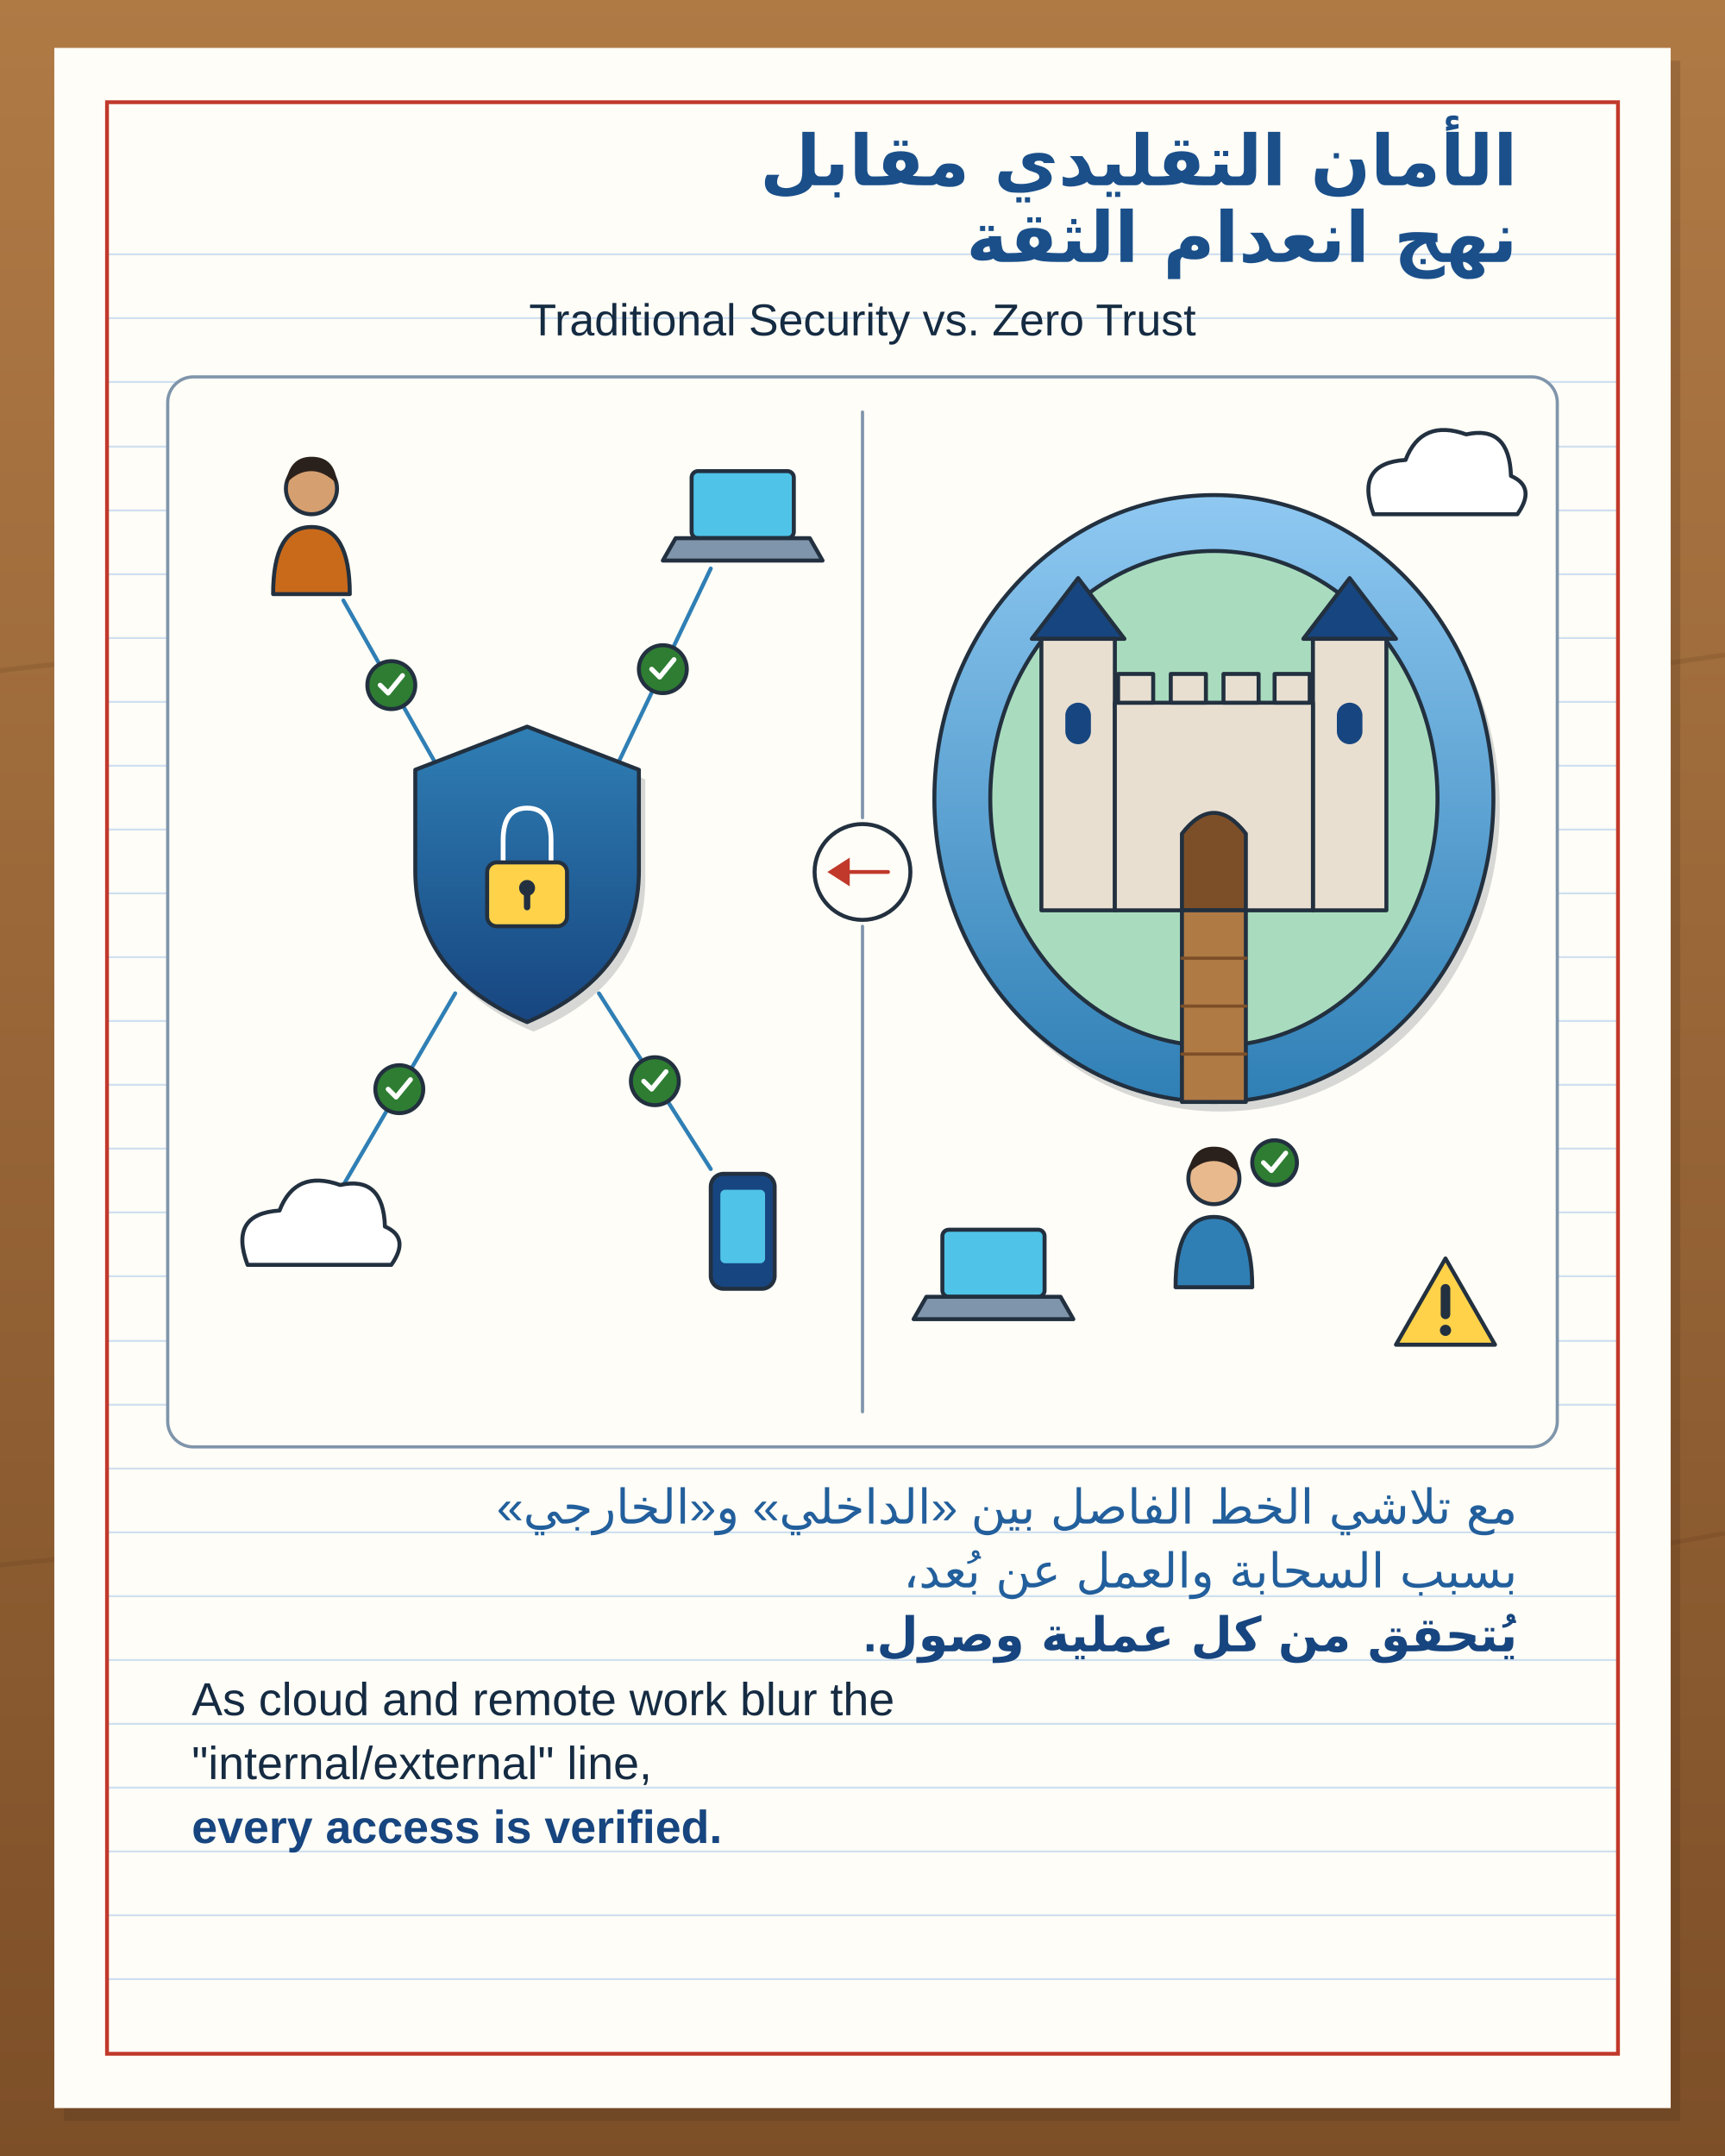
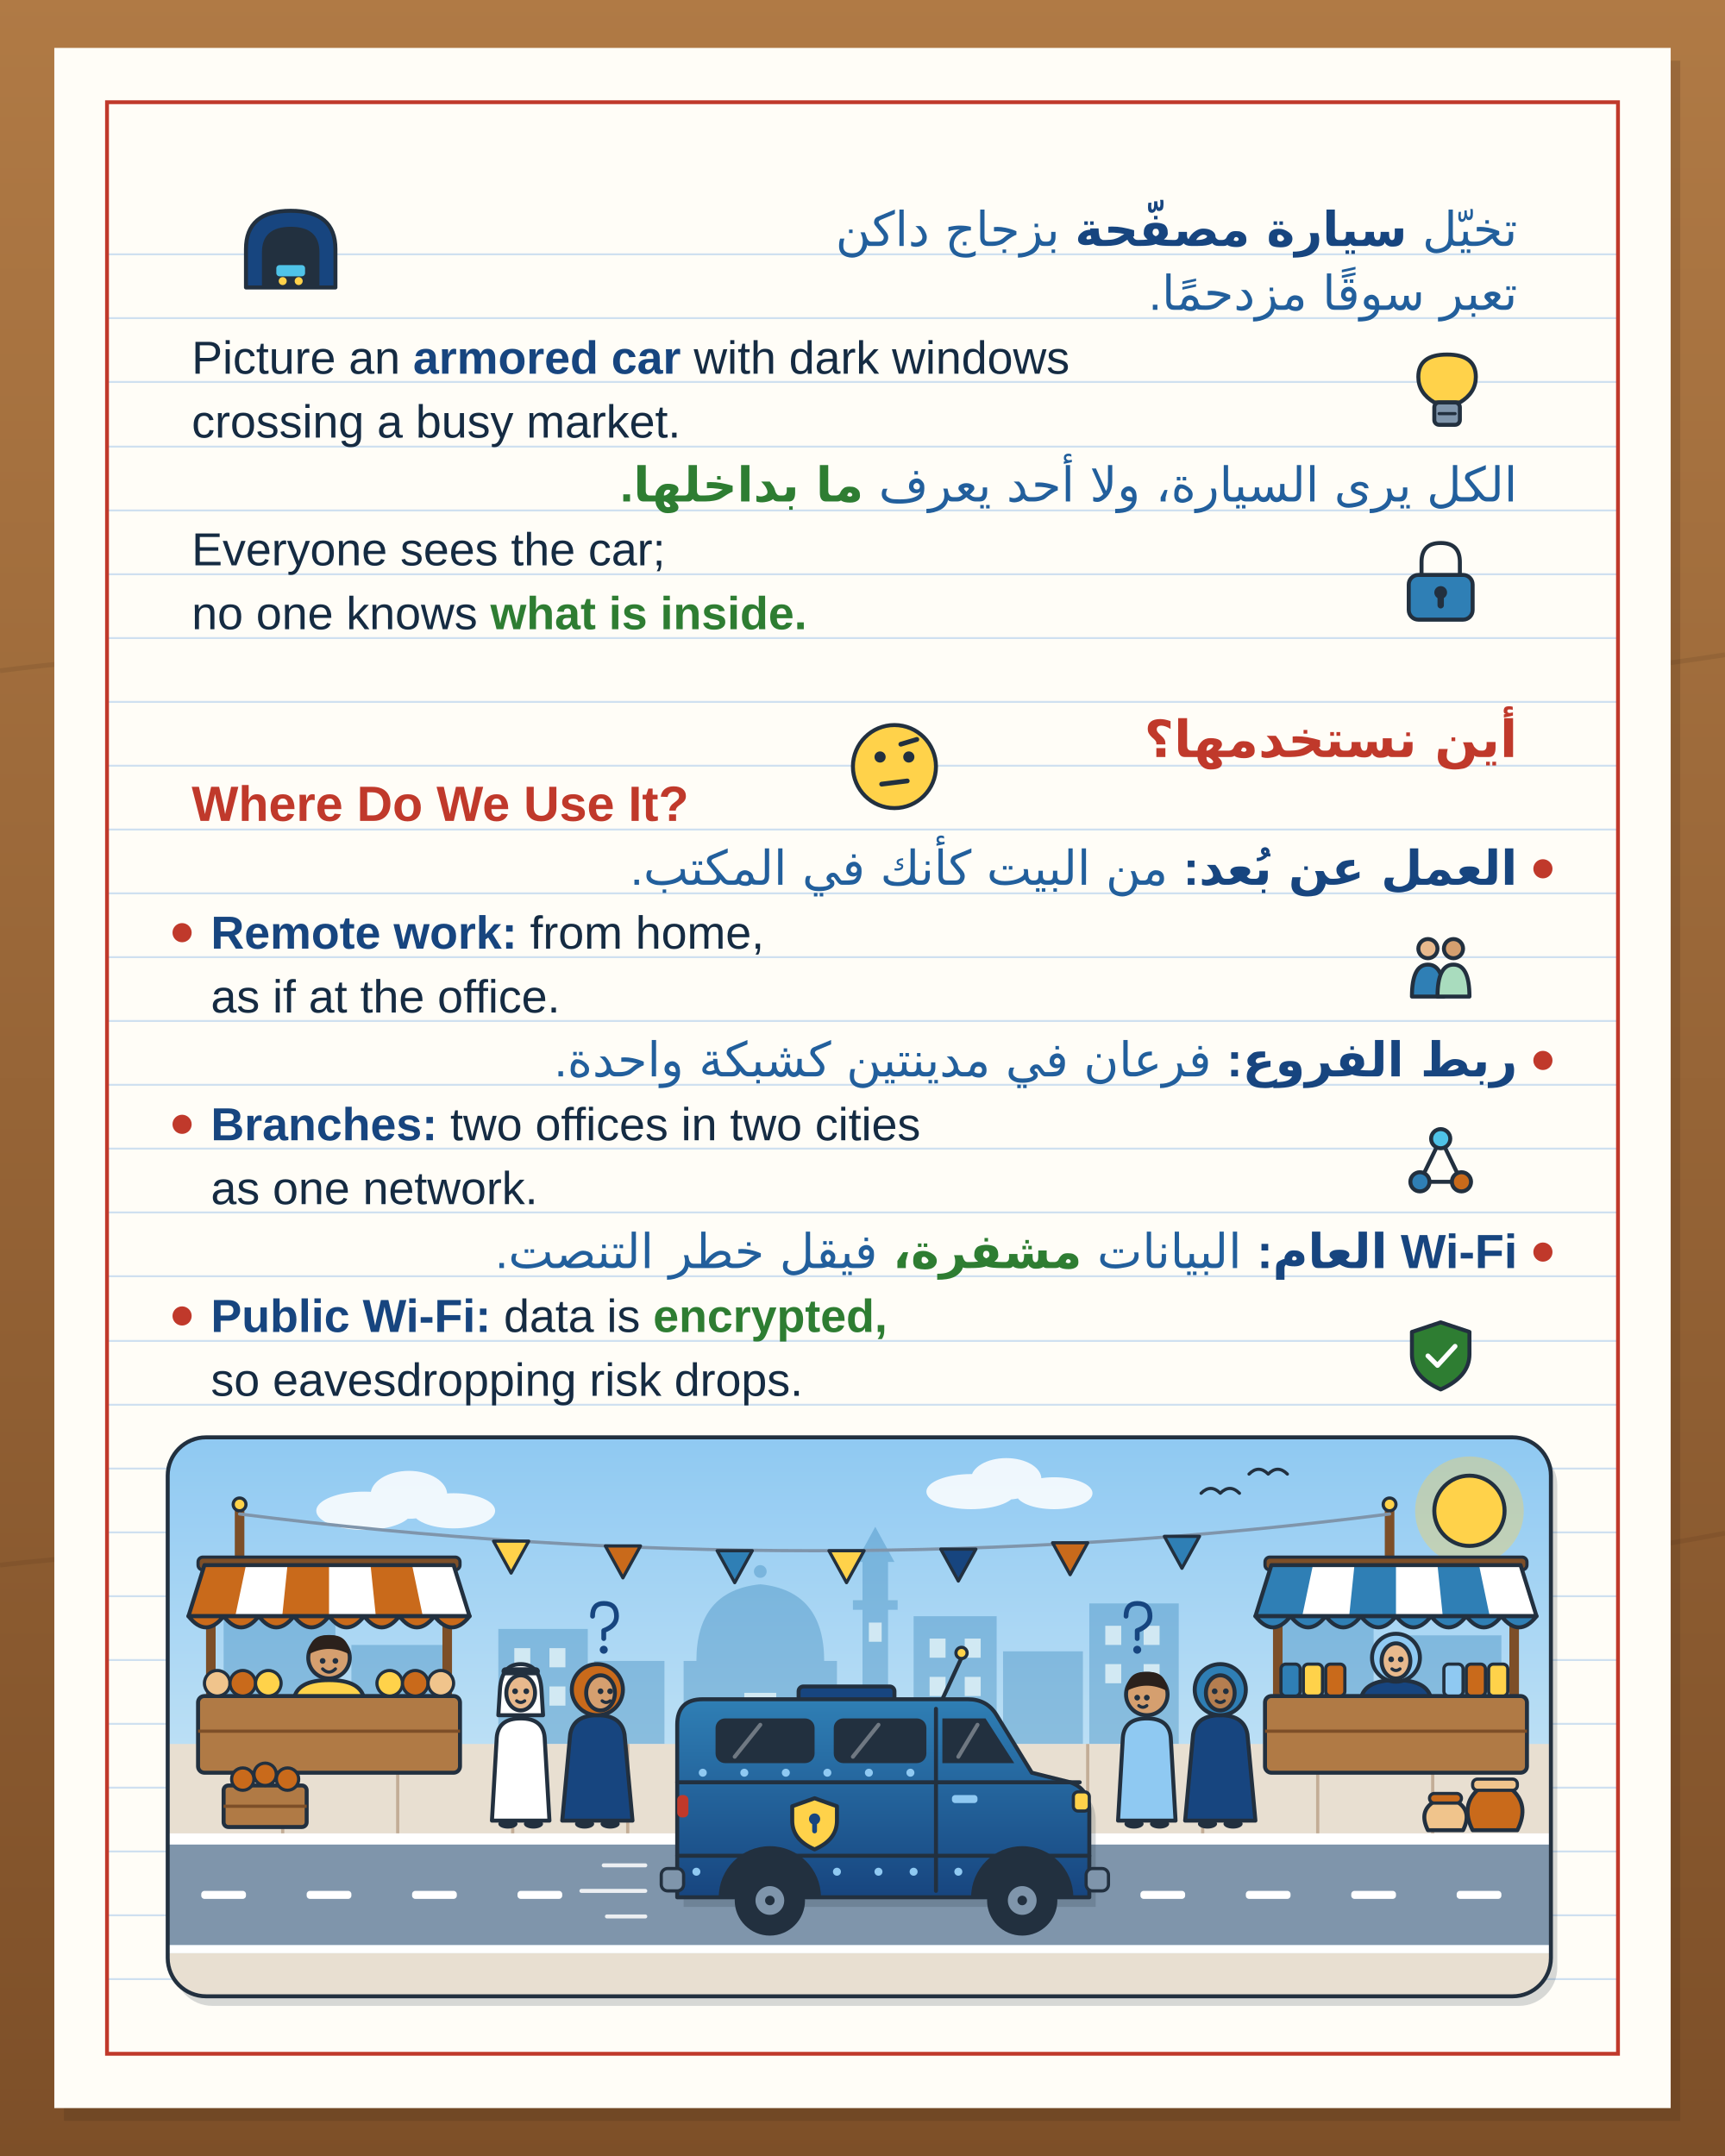
<svg xmlns="http://www.w3.org/2000/svg" width="1080" height="1350" viewBox="0 0 1080 1350" preserveAspectRatio="xMidYMid meet" style="width:100%;height:auto;max-width:1080px;display:block;margin:0 auto;">
  <defs>
    <linearGradient id="pmDesk" x1="0" y1="0" x2="0" y2="1">
      <stop offset="0" stop-color="#b07a45" />
      <stop offset="1" stop-color="#7d4f28" />
    </linearGradient>
    <pattern id="pmRules" x="0" y="120" width="1080" height="40" patternUnits="userSpaceOnUse">
      <line x1="0" y1="39.5" x2="1080" y2="39.5" stroke="#cfe0f0" stroke-width="1.4" />
    </pattern>
-     <linearGradient id="ilMoat" x1="0" y1="0" x2="0" y2="1">
-       <stop offset="0" stop-color="#8fc9f2" />
-       <stop offset="1" stop-color="#2f7fb5" />
-     </linearGradient>
-     <linearGradient id="ilShield" x1="0" y1="0" x2="0" y2="1">
-       <stop offset="0" stop-color="#2f7fb5" />
-       <stop offset="1" stop-color="#17457f" />
-     </linearGradient>
  </defs>
  <rect x="0" y="0" width="1080" height="1350" fill="url(#pmDesk)" />
  <path d="M0 420 C 300 380, 700 470, 1080 410" fill="none" stroke="#3a2411" stroke-width="3" opacity=".12" />
  <path d="M0 980 C 350 940, 720 1030, 1080 960" fill="none" stroke="#3a2411" stroke-width="3" opacity=".12" />
  <rect x="40" y="38" width="1012" height="1290" fill="#3a2411" opacity=".18" />
  <rect x="34" y="30" width="1012" height="1290" fill="#fffdf7" />
  <rect x="67" y="120" width="946" height="1152" fill="url(#pmRules)" />
  <rect x="67" y="64" width="946" height="1222" fill="none" stroke="#c0392b" stroke-width="2.4" />
-   <rect x="105" y="236" width="870" height="670" rx="16" fill="#fffdf7" stroke="#7f95ab" stroke-width="2" />
-   <line x1="540" y1="258" x2="540" y2="512" stroke="#7f95ab" stroke-width="2" stroke-linecap="round" />
-   <line x1="540" y1="580" x2="540" y2="884" stroke="#7f95ab" stroke-width="2" stroke-linecap="round" />
+   <defs>
+     <linearGradient id="ilSky" x1="0" y1="0" x2="0" y2="1">
+       <stop offset="0" stop-color="#8fc9f2" />
+       <stop offset="1" stop-color="#dff1f7" />
+     </linearGradient>
+     <linearGradient id="ilCar" x1="0" y1="0" x2="0" y2="1">
+       <stop offset="0" stop-color="#2f7fb5" />
+       <stop offset="1" stop-color="#17457f" />
+     </linearGradient>
+   </defs>
  <g>
-     <ellipse cx="764" cy="506" rx="175" ry="190" fill="#22303f" opacity=".18" />
-     <ellipse cx="760" cy="500" rx="175" ry="190" fill="url(#ilMoat)" stroke="#22303f" stroke-width="2.5" />
-     <ellipse cx="760" cy="500" rx="140" ry="155" fill="#a9dcbe" stroke="#22303f" stroke-width="2.5" />
-     <polygon points="646,400 675,362 704,400" fill="#17457f" stroke="#22303f" stroke-width="2.5" stroke-linejoin="round" />
-     <polygon points="816,400 845,362 874,400" fill="#17457f" stroke="#22303f" stroke-width="2.5" stroke-linejoin="round" />
-     <rect x="652" y="400" width="46" height="170" fill="#e8dfd1" stroke="#22303f" stroke-width="2.5" stroke-linejoin="round" />
-     <rect x="822" y="400" width="46" height="170" fill="#e8dfd1" stroke="#22303f" stroke-width="2.5" stroke-linejoin="round" />
-     <rect x="698" y="440" width="124" height="130" fill="#e8dfd1" stroke="#22303f" stroke-width="2.5" stroke-linejoin="round" />
-     <rect x="700" y="422" width="22" height="18" fill="#e8dfd1" stroke="#22303f" stroke-width="2.5" stroke-linejoin="round" />
-     <rect x="733" y="422" width="22" height="18" fill="#e8dfd1" stroke="#22303f" stroke-width="2.5" stroke-linejoin="round" />
-     <rect x="766" y="422" width="22" height="18" fill="#e8dfd1" stroke="#22303f" stroke-width="2.5" stroke-linejoin="round" />
-     <rect x="798" y="422" width="22" height="18" fill="#e8dfd1" stroke="#22303f" stroke-width="2.5" stroke-linejoin="round" />
-     <rect x="667" y="440" width="16" height="26" rx="8" fill="#17457f" />
-     <rect x="837" y="440" width="16" height="26" rx="8" fill="#17457f" />
-     <path d="M740 570 L740 522 Q760 496 780 522 L780 570 Z" fill="#7d4f28" stroke="#22303f" stroke-width="2.5" stroke-linejoin="round" />
-     <rect x="740" y="570" width="40" height="120" fill="#b07a45" stroke="#22303f" stroke-width="2.5" stroke-linejoin="round" />
-     <line x1="740" y1="600" x2="780" y2="600" stroke="#7d4f28" stroke-width="2" stroke-linecap="round" />
-     <line x1="740" y1="630" x2="780" y2="630" stroke="#7d4f28" stroke-width="2" stroke-linecap="round" />
-     <line x1="740" y1="660" x2="780" y2="660" stroke="#7d4f28" stroke-width="2" stroke-linecap="round" />
-     <path d="M736 806 Q736 762 760 762 Q784 762 784 806 Z" fill="#2f7fb5" stroke="#22303f" stroke-width="2.5" stroke-linejoin="round" />
-     <circle cx="760" cy="738" r="16" fill="#e8b98d" stroke="#22303f" stroke-width="2.5" />
-     <path d="M744 735 Q746 718 760 718 Q775 718 776 735 Q768 727 760 727 Q751 727 744 735 Z" fill="#2b211c" />
-     <circle cx="798" cy="728" r="14" fill="#2e7d32" stroke="#22303f" stroke-width="2.5" />
-     <path d="M791 728 L796 733 L805 722" fill="none" stroke="#ffffff" stroke-width="3" stroke-linecap="round" stroke-linejoin="round" />
-     <rect x="590" y="770" width="64" height="42" rx="4" fill="#4fc3e8" stroke="#22303f" stroke-width="2.5" />
-     <path d="M580 812 L664 812 L672 826 L572 826 Z" fill="#7f95ab" stroke="#22303f" stroke-width="2.5" stroke-linejoin="round" />
-     <path d="M860 322 Q848 290 880 288 Q890 262 918 272 Q945 266 946 298 Q962 305 950 322 Z" fill="#ffffff" stroke="#22303f" stroke-width="2.5" stroke-linejoin="round" />
-     <polygon points="905,788 936,842 874,842" fill="#ffd24a" stroke="#22303f" stroke-width="2.5" stroke-linejoin="round" />
-     <rect x="902" y="804" width="6" height="22" rx="3" fill="#22303f" />
-     <circle cx="905" cy="833" r="3.5" fill="#22303f" />
-   </g>
-   <circle cx="540" cy="546" r="30" fill="#fffdf7" stroke="#22303f" stroke-width="2.5" />
-   <line x1="556" y1="546" x2="530" y2="546" stroke="#c0392b" stroke-width="2.4" stroke-linecap="round" />
-   <polygon points="518,546 532,537 532,555" fill="#c0392b" />
-   <g>
-     <line x1="215" y1="376" x2="275" y2="482" stroke="#2f7fb5" stroke-width="2.5" stroke-linecap="round" />
-     <line x1="445" y1="356" x2="385" y2="482" stroke="#2f7fb5" stroke-width="2.5" stroke-linecap="round" />
-     <line x1="215" y1="742" x2="285" y2="622" stroke="#2f7fb5" stroke-width="2.5" stroke-linecap="round" />
-     <line x1="445" y1="732" x2="375" y2="622" stroke="#2f7fb5" stroke-width="2.5" stroke-linecap="round" />
-     <path d="M334 461 L404 488 L404 551 Q404 616 334 646 Q264 616 264 551 L264 488 Z" fill="#22303f" opacity=".18" />
-     <path d="M330 455 L400 482 L400 545 Q400 610 330 640 Q260 610 260 545 L260 482 Z" fill="url(#ilShield)" stroke="#22303f" stroke-width="2.5" stroke-linejoin="round" />
-     <path d="M315 540 L315 526 Q315 506 330 506 Q345 506 345 526 L345 540" fill="none" stroke="#ffffff" stroke-width="3" stroke-linecap="round" />
-     <rect x="305" y="540" width="50" height="40" rx="6" fill="#ffd24a" stroke="#22303f" stroke-width="2.5" />
-     <circle cx="330" cy="556" r="5" fill="#22303f" />
-     <rect x="328" y="558" width="4" height="12" rx="2" fill="#22303f" />
-     <path d="M171 372 Q171 330 195 330 Q219 330 219 372 Z" fill="#c96a1b" stroke="#22303f" stroke-width="2.5" stroke-linejoin="round" />
-     <circle cx="195" cy="306" r="16" fill="#d59f6f" stroke="#22303f" stroke-width="2.5" />
-     <path d="M179 303 Q181 286 195 286 Q210 286 211 303 Q203 295 195 295 Q186 295 179 303 Z" fill="#2b211c" />
-     <rect x="433" y="295" width="64" height="42" rx="4" fill="#4fc3e8" stroke="#22303f" stroke-width="2.5" />
-     <path d="M423 337 L507 337 L515 351 L415 351 Z" fill="#7f95ab" stroke="#22303f" stroke-width="2.5" stroke-linejoin="round" />
-     <path d="M155 792 Q143 760 175 758 Q185 732 213 742 Q240 736 241 768 Q257 775 245 792 Z" fill="#ffffff" stroke="#22303f" stroke-width="2.5" stroke-linejoin="round" />
-     <rect x="445" y="735" width="40" height="72" rx="8" fill="#17457f" stroke="#22303f" stroke-width="2.5" />
-     <rect x="451" y="745" width="28" height="46" rx="3" fill="#4fc3e8" />
-     <circle cx="245" cy="429" r="15" fill="#2e7d32" stroke="#22303f" stroke-width="2.5" />
-     <path d="M238 429 L243 434 L252 423" fill="none" stroke="#ffffff" stroke-width="3" stroke-linecap="round" stroke-linejoin="round" />
-     <circle cx="415" cy="419" r="15" fill="#2e7d32" stroke="#22303f" stroke-width="2.5" />
-     <path d="M408 419 L413 424 L422 413" fill="none" stroke="#ffffff" stroke-width="3" stroke-linecap="round" stroke-linejoin="round" />
-     <circle cx="250" cy="682" r="15" fill="#2e7d32" stroke="#22303f" stroke-width="2.5" />
-     <path d="M243 682 L248 687 L257 676" fill="none" stroke="#ffffff" stroke-width="3" stroke-linecap="round" stroke-linejoin="round" />
-     <circle cx="410" cy="677" r="15" fill="#2e7d32" stroke="#22303f" stroke-width="2.5" />
-     <path d="M403 677 L408 682 L417 671" fill="none" stroke="#ffffff" stroke-width="3" stroke-linecap="round" stroke-linejoin="round" />
-   </g>
-   <text x="950" y="116" direction="rtl" unicode-bidi="plaintext" text-anchor="start" font-family="Tahoma, Arial, Segoe UI, sans-serif" font-size="44" font-weight="bold" fill="#1a4f8a">
-     <tspan x="950" dy="0">الأمان التقليدي مقابل</tspan>
-     <tspan x="950" dy="48">نهج انعدام الثقة</tspan>
-   </text>
-   <text x="540" y="210" direction="ltr" unicode-bidi="plaintext" text-anchor="middle" font-family="Segoe Print, Comic Sans MS, Arial, sans-serif" font-size="28" fill="#152b42">Traditional Security vs. Zero Trust</text>
-   <text x="950" y="954" direction="rtl" unicode-bidi="plaintext" text-anchor="start" font-family="Tahoma, Arial, Segoe UI, sans-serif" font-size="30" fill="#225f9c">
-     <tspan x="950" dy="0">مع تلاشي الخط الفاصل بين «الداخلي» و«الخارجي»</tspan>
-     <tspan x="950" dy="40">بسبب السحابة والعمل عن بُعد،</tspan>
-     <tspan x="950" dy="40">
-       <tspan font-weight="bold" fill="#17457f">يُتحقق من كل عملية وصول.</tspan>
+     <rect x="109" y="906" width="866" height="350" rx="24" fill="#22303f" opacity=".18" />
+     <rect x="105" y="900" width="866" height="350" rx="24" fill="url(#ilSky)" />
+     <circle cx="920" cy="946" r="34" fill="#ffd24a" opacity=".35" />
+     <circle cx="920" cy="946" r="22" fill="#ffd24a" stroke="#22303f" stroke-width="2.5" />
+     <path d="M198 946 a30 12 0 1 0 60 0 a30 12 0 1 0 -60 0 Z M232 936 a24 15 0 1 0 48 0 a24 15 0 1 0 -48 0 Z M258 946 a26 11 0 1 0 52 0 a26 11 0 1 0 -52 0 Z M580 934 a28 11 0 1 0 56 0 a28 11 0 1 0 -56 0 Z M608 926 a22 13 0 1 0 44 0 a22 13 0 1 0 -44 0 Z M636 935 a24 10 0 1 0 48 0 a24 10 0 1 0 -48 0 Z" fill="#ffffff" opacity=".85" />
+     <path d="M752 935 q6 -6 12 0 q6 -6 12 0 M782 923 q6 -6 12 0 q6 -6 12 0" fill="none" stroke="#22303f" stroke-width="2" stroke-linecap="round" stroke-linejoin="round" />
+     <path d="M140 1092 V1010 H210 V1092 Z M220 1092 V1030 H280 V1092 Z M312 1092 V1020 H368 V1092 Z M372 1092 V1040 H416 V1092 Z M428 1092 V1040 H436 Q436 996 476 992 Q516 996 516 1040 H524 V1092 Z M540 1092 V1008 H534 V1002 H540 V978 H536 L548 956 L560 978 H556 V1002 H562 V1008 H556 V1092 Z M572 1092 V1012 H624 V1092 Z M628 1092 V1034 H678 V1092 Z M682 1092 V1004 H738 V1092 Z M800 1092 V1000 H860 V1092 Z M870 1092 V1024 H940 V1092 Z" fill="#2f7fb5" opacity=".35" />
+     <circle cx="476" cy="984" r="4" fill="#2f7fb5" opacity=".35" />
+     <path d="M322 1032 h10 v12 h-10 Z M344 1032 h10 v12 h-10 Z M322 1056 h10 v12 h-10 Z M344 1056 h10 v12 h-10 Z M582 1026 h10 v12 h-10 Z M604 1026 h10 v12 h-10 Z M582 1050 h10 v12 h-10 Z M604 1050 h10 v12 h-10 Z M692 1018 h10 v12 h-10 Z M716 1018 h10 v12 h-10 Z M692 1042 h10 v12 h-10 Z M716 1042 h10 v12 h-10 Z M466 1060 h20 v32 h-20 Z M544 1016 h8 v12 h-8 Z" fill="#dff1f7" opacity=".85" />
+     <rect x="105" y="1092" width="866" height="56" fill="#e8dfd1" />
+     <path d="M177 1092 V1148 M249 1092 V1148 M321 1092 V1148 M393 1092 V1148 M465 1092 V1148 M537 1092 V1148 M609 1092 V1148 M681 1092 V1148 M753 1092 V1148 M825 1092 V1148 M897 1092 V1148" fill="none" stroke="#7d4f28" stroke-width="2" opacity=".35" />
+     <rect x="105" y="1148" width="866" height="7" fill="#ffffff" />
+     <rect x="105" y="1155" width="866" height="63" fill="#7f95ab" />
+     <rect x="105" y="1218" width="866" height="5" fill="#ffffff" />
+     <path d="M105 1223 H971 V1226 Q971 1250 947 1250 H129 Q105 1250 105 1226 Z" fill="#e8dfd1" />
+     <rect x="126" y="1184" width="28" height="5" rx="2" fill="#ffffff" />
+     <rect x="192" y="1184" width="28" height="5" rx="2" fill="#ffffff" />
+     <rect x="258" y="1184" width="28" height="5" rx="2" fill="#ffffff" />
+     <rect x="324" y="1184" width="28" height="5" rx="2" fill="#ffffff" />
+     <rect x="714" y="1184" width="28" height="5" rx="2" fill="#ffffff" />
+     <rect x="780" y="1184" width="28" height="5" rx="2" fill="#ffffff" />
+     <rect x="846" y="1184" width="28" height="5" rx="2" fill="#ffffff" />
+     <rect x="912" y="1184" width="28" height="5" rx="2" fill="#ffffff" />
+     <path d="M378 1168 H404 M364 1184 H404 M380 1200 H404" fill="none" stroke="#ffffff" stroke-width="2.5" stroke-linecap="round" opacity=".85" />
+     <rect x="147" y="944" width="6" height="38" fill="#7d4f28" />
+     <circle cx="150" cy="942" r="4" fill="#ffd24a" stroke="#22303f" stroke-width="2" />
+     <rect x="867" y="944" width="6" height="38" fill="#7d4f28" />
+     <circle cx="870" cy="942" r="4" fill="#ffd24a" stroke="#22303f" stroke-width="2" />
+     <rect x="129" y="1012" width="6" height="50" fill="#7d4f28" />
+     <rect x="277" y="1012" width="6" height="50" fill="#7d4f28" />
+     <path d="M184 1064 Q186 1052 206 1052 Q226 1052 228 1064 Z" fill="#ffd24a" stroke="#22303f" stroke-width="2.5" stroke-linejoin="round" />
+     <circle cx="206" cy="1038" r="13" fill="#d59f6f" stroke="#22303f" stroke-width="2.5" />
+     <path d="M193 1036 Q194 1023 206 1024 Q218 1023 219 1036 Q206 1029 193 1036 Z" fill="#2b211c" />
+     <circle cx="202" cy="1040" r="1.8" fill="#22303f" />
+     <circle cx="210" cy="1040" r="1.8" fill="#22303f" />
+     <path d="M202 1045 Q206 1049 210 1045" fill="none" stroke="#22303f" stroke-width="2" stroke-linecap="round" />
+     <rect x="124" y="1062" width="164" height="48" rx="4" fill="#b07a45" stroke="#22303f" stroke-width="2.5" />
+     <path d="M124 1084 H288" fill="none" stroke="#7d4f28" stroke-width="2" />
+     <circle cx="136" cy="1054" r="8" fill="#f0c48c" stroke="#22303f" stroke-width="2" />
+     <circle cx="152" cy="1054" r="8" fill="#c96a1b" stroke="#22303f" stroke-width="2" />
+     <circle cx="168" cy="1054" r="8" fill="#ffd24a" stroke="#22303f" stroke-width="2" />
+     <circle cx="244" cy="1054" r="8" fill="#ffd24a" stroke="#22303f" stroke-width="2" />
+     <circle cx="260" cy="1054" r="8" fill="#c96a1b" stroke="#22303f" stroke-width="2" />
+     <circle cx="276" cy="1054" r="8" fill="#f0c48c" stroke="#22303f" stroke-width="2" />
+     <rect x="124" y="975" width="164" height="8" rx="3" fill="#7d4f28" stroke="#22303f" stroke-width="2" />
+     <polygon points="128,980 284,980 294,1012 118,1012" fill="#c96a1b" />
+     <polygon points="154,980 180,980 176.7,1012 147.3,1012" fill="#ffffff" />
+     <polygon points="206,980 232,980 235.3,1012 206,1012" fill="#ffffff" />
+     <polygon points="258,980 284,980 294,1012 264.7,1012" fill="#ffffff" />
+     <polygon points="128,980 284,980 294,1012 118,1012" fill="none" stroke="#22303f" stroke-width="2.5" stroke-linejoin="round" />
+     <path d="M118 1012 q11 14 22 0 q11 14 22 0 q11 14 22 0 q11 14 22 0 q11 14 22 0 q11 14 22 0 q11 14 22 0 q11 14 22 0 Z" fill="#c96a1b" stroke="#22303f" stroke-width="2.5" stroke-linejoin="round" />
+     <rect x="140" y="1118" width="52" height="26" rx="3" fill="#b07a45" stroke="#22303f" stroke-width="2.5" />
+     <path d="M140 1131 H192" fill="none" stroke="#7d4f28" stroke-width="2" />
+     <circle cx="152" cy="1114" r="7" fill="#c96a1b" stroke="#22303f" stroke-width="2" />
+     <circle cx="166" cy="1111" r="7" fill="#c96a1b" stroke="#22303f" stroke-width="2" />
+     <circle cx="180" cy="1114" r="7" fill="#c96a1b" stroke="#22303f" stroke-width="2" />
+     <rect x="797" y="1012" width="6" height="50" fill="#7d4f28" />
+     <rect x="945" y="1012" width="6" height="50" fill="#7d4f28" />
+     <path d="M852 1064 Q854 1052 874 1052 Q894 1052 896 1064 Z" fill="#17457f" stroke="#22303f" stroke-width="2.5" stroke-linejoin="round" />
+     <circle cx="874" cy="1038" r="15" fill="#8fc9f2" stroke="#22303f" stroke-width="2.5" />
+     <ellipse cx="874" cy="1040" rx="9" ry="11" fill="#e8b98d" stroke="#22303f" stroke-width="2.5" />
+     <circle cx="871" cy="1039" r="1.8" fill="#22303f" />
+     <circle cx="877" cy="1039" r="1.8" fill="#22303f" />
+     <path d="M871.5 1045 Q874 1047 876.5 1045" fill="none" stroke="#22303f" stroke-width="2" stroke-linecap="round" />
+     <rect x="792" y="1062" width="164" height="48" rx="4" fill="#b07a45" stroke="#22303f" stroke-width="2.5" />
+     <path d="M792 1084 H956" fill="none" stroke="#7d4f28" stroke-width="2" />
+     <rect x="802" y="1042" width="12" height="20" rx="3" fill="#2f7fb5" stroke="#22303f" stroke-width="2" />
+     <rect x="816" y="1042" width="12" height="20" rx="3" fill="#ffd24a" stroke="#22303f" stroke-width="2" />
+     <rect x="830" y="1042" width="12" height="20" rx="3" fill="#c96a1b" stroke="#22303f" stroke-width="2" />
+     <rect x="904" y="1042" width="12" height="20" rx="3" fill="#8fc9f2" stroke="#22303f" stroke-width="2" />
+     <rect x="918" y="1042" width="12" height="20" rx="3" fill="#c96a1b" stroke="#22303f" stroke-width="2" />
+     <rect x="932" y="1042" width="12" height="20" rx="3" fill="#ffd24a" stroke="#22303f" stroke-width="2" />
+     <rect x="792" y="975" width="164" height="8" rx="3" fill="#7d4f28" stroke="#22303f" stroke-width="2" />
+     <polygon points="796,980 952,980 962,1012 786,1012" fill="#2f7fb5" />
+     <polygon points="822,980 848,980 844.7,1012 815.3,1012" fill="#ffffff" />
+     <polygon points="874,980 900,980 903.3,1012 874,1012" fill="#ffffff" />
+     <polygon points="926,980 952,980 962,1012 932.7,1012" fill="#ffffff" />
+     <polygon points="796,980 952,980 962,1012 786,1012" fill="none" stroke="#22303f" stroke-width="2.5" stroke-linejoin="round" />
+     <path d="M786 1012 q11 14 22 0 q11 14 22 0 q11 14 22 0 q11 14 22 0 q11 14 22 0 q11 14 22 0 q11 14 22 0 q11 14 22 0 Z" fill="#2f7fb5" stroke="#22303f" stroke-width="2.5" stroke-linejoin="round" />
+     <path d="M894 1146 Q888 1134 898 1128 H912 Q922 1134 916 1146 Z" fill="#f0c48c" stroke="#22303f" stroke-width="2.5" stroke-linejoin="round" />
+     <rect x="895" y="1123" width="20" height="6" rx="3" fill="#c96a1b" stroke="#22303f" stroke-width="2" />
+     <path d="M922 1146 Q914 1130 926 1120 H946 Q958 1130 950 1146 Z" fill="#c96a1b" stroke="#22303f" stroke-width="2.5" stroke-linejoin="round" />
+     <rect x="922" y="1114" width="28" height="7" rx="3" fill="#f0c48c" stroke="#22303f" stroke-width="2" />
+     <path d="M150 948 Q510 994 870 948" fill="none" stroke="#7f95ab" stroke-width="2" stroke-linecap="round" />
+     <polygon points="309,965 331,965 320,985" fill="#ffd24a" stroke="#22303f" stroke-width="2" stroke-linejoin="round" />
+     <polygon points="379,968 401,968 390,988" fill="#c96a1b" stroke="#22303f" stroke-width="2" stroke-linejoin="round" />
+     <polygon points="449,971 471,971 460,991" fill="#2f7fb5" stroke="#22303f" stroke-width="2" stroke-linejoin="round" />
+     <polygon points="519,971 541,971 530,991" fill="#ffd24a" stroke="#22303f" stroke-width="2" stroke-linejoin="round" />
+     <polygon points="589,970 611,970 600,990" fill="#17457f" stroke="#22303f" stroke-width="2" stroke-linejoin="round" />
+     <polygon points="659,966 681,966 670,986" fill="#c96a1b" stroke="#22303f" stroke-width="2" stroke-linejoin="round" />
+     <polygon points="729,962 751,962 740,982" fill="#2f7fb5" stroke="#22303f" stroke-width="2" stroke-linejoin="round" />
+     <path d="M308 1140 L311 1088 Q312 1076 326 1076 Q340 1076 341 1088 L344 1140 Z" fill="#ffffff" stroke="#22303f" stroke-width="2.5" stroke-linejoin="round" />
+     <path d="M312 1074 L313 1058 Q314 1042 326 1042 Q338 1042 339 1058 L340 1074 Z" fill="#ffffff" stroke="#22303f" stroke-width="2.5" stroke-linejoin="round" />
+     <ellipse cx="326" cy="1060" rx="9" ry="11" fill="#e8b98d" stroke="#22303f" stroke-width="2.5" />
+     <rect x="314" y="1044" width="24" height="5" rx="2.5" fill="#22303f" />
+     <circle cx="322.5" cy="1059" r="1.8" fill="#22303f" />
+     <circle cx="329.5" cy="1059" r="1.8" fill="#22303f" />
+     <path d="M323.5 1065 Q326 1067 328.5 1065" fill="none" stroke="#22303f" stroke-width="2" stroke-linecap="round" />
+     <ellipse cx="318" cy="1142" rx="6" ry="3" fill="#22303f" />
+     <ellipse cx="334" cy="1142" rx="6" ry="3" fill="#22303f" />
+     <path d="M352 1140 L357 1086 Q359 1074 374 1074 Q389 1074 391 1086 L396 1140 Z" fill="#17457f" stroke="#22303f" stroke-width="2.5" stroke-linejoin="round" />
+     <circle cx="374" cy="1058" r="16" fill="#c96a1b" stroke="#22303f" stroke-width="2.5" />
+     <ellipse cx="376" cy="1060" rx="9" ry="11" fill="#d59f6f" stroke="#22303f" stroke-width="2.5" />
+     <circle cx="376" cy="1059" r="1.8" fill="#22303f" />
+     <circle cx="382" cy="1059" r="1.8" fill="#22303f" />
+     <path d="M377 1065 Q379.5 1067 382 1065" fill="none" stroke="#22303f" stroke-width="2" stroke-linecap="round" />
+     <ellipse cx="366" cy="1142" rx="6" ry="3" fill="#22303f" />
+     <ellipse cx="382" cy="1142" rx="6" ry="3" fill="#22303f" />
+     <g transform="translate(378 1022)">
+       <path d="M -7 -10 Q -7 -18 0 -18 Q 8 -18 8 -10 Q 8 -4 0 -1 L 0 4" fill="none" stroke="#17457f" stroke-width="3" stroke-linecap="round" stroke-linejoin="round" />
+       <circle cx="0" cy="11" r="2.5" fill="#17457f" />
+     </g>
+     <path d="M700 1140 L703 1088 Q704 1076 718 1076 Q732 1076 733 1088 L736 1140 Z" fill="#8fc9f2" stroke="#22303f" stroke-width="2.5" stroke-linejoin="round" />
+     <circle cx="718" cy="1061" r="13" fill="#d59f6f" stroke="#22303f" stroke-width="2.5" />
+     <path d="M705 1059 Q706 1046 718 1047 Q730 1046 731 1059 Q718 1052 705 1059 Z" fill="#2b211c" />
+     <circle cx="712" cy="1063" r="1.8" fill="#22303f" />
+     <circle cx="718" cy="1063" r="1.8" fill="#22303f" />
+     <path d="M713 1068 Q715.5 1070 718 1068" fill="none" stroke="#22303f" stroke-width="2" stroke-linecap="round" />
+     <ellipse cx="710" cy="1142" rx="6" ry="3" fill="#22303f" />
+     <ellipse cx="726" cy="1142" rx="6" ry="3" fill="#22303f" />
+     <g transform="translate(712 1022)">
+       <path d="M -7 -10 Q -7 -18 0 -18 Q 8 -18 8 -10 Q 8 -4 0 -1 L 0 4" fill="none" stroke="#17457f" stroke-width="3" stroke-linecap="round" stroke-linejoin="round" />
+       <circle cx="0" cy="11" r="2.5" fill="#17457f" />
+     </g>
+     <path d="M742 1140 L747 1086 Q749 1074 764 1074 Q779 1074 781 1086 L786 1140 Z" fill="#17457f" stroke="#22303f" stroke-width="2.5" stroke-linejoin="round" />
+     <circle cx="764" cy="1058" r="16" fill="#2f7fb5" stroke="#22303f" stroke-width="2.5" />
+     <ellipse cx="764" cy="1060" rx="9" ry="11" fill="#b57e50" stroke="#22303f" stroke-width="2.5" />
+     <circle cx="760.5" cy="1059" r="1.8" fill="#22303f" />
+     <circle cx="767.5" cy="1059" r="1.8" fill="#22303f" />
+     <path d="M761.5 1065 Q764 1067 766.5 1065" fill="none" stroke="#22303f" stroke-width="2" stroke-linecap="round" />
+     <ellipse cx="756" cy="1142" rx="6" ry="3" fill="#22303f" />
+     <ellipse cx="772" cy="1142" rx="6" ry="3" fill="#22303f" />
+     <path d="M428 1194 V1086 Q428 1070 444 1070 L610 1070 Q622 1070 628 1080 L650 1116 L674 1122 Q686 1126 686 1140 V1194 Z" fill="#22303f" opacity=".18" />
+     <rect x="500" y="1056" width="60" height="10" rx="3" fill="#17457f" stroke="#22303f" stroke-width="2.5" />
+     <path d="M590 1064 L602 1038" fill="none" stroke="#22303f" stroke-width="2.5" stroke-linecap="round" />
+     <circle cx="602" cy="1035" r="3.5" fill="#ffd24a" stroke="#22303f" stroke-width="2" />
+     <path d="M424 1188 V1080 Q424 1064 440 1064 L606 1064 Q618 1064 624 1074 L646 1110 L670 1116 Q682 1120 682 1134 V1188 Z" fill="url(#ilCar)" stroke="#22303f" stroke-width="2.5" stroke-linejoin="round" />
+     <rect x="448" y="1076" width="62" height="28" rx="6" fill="#22303f" />
+     <rect x="522" y="1076" width="58" height="28" rx="6" fill="#22303f" />
+     <polygon points="590,1076 617,1076 635,1104 590,1104" fill="#22303f" />
+     <path d="M460 1100 L476 1080 M534 1100 L550 1080 M600 1100 L612 1080" fill="none" stroke="#ffffff" stroke-width="2.5" stroke-linecap="round" opacity=".35" />
+     <path d="M424 1116 H676 M424 1162 H682 M586 1070 V1184" fill="none" stroke="#22303f" stroke-width="2.5" stroke-linecap="round" />
+     <circle cx="440" cy="1110" r="2.5" fill="#8fc9f2" />
+     <circle cx="466" cy="1110" r="2.5" fill="#8fc9f2" />
+     <circle cx="492" cy="1110" r="2.5" fill="#8fc9f2" />
+     <circle cx="518" cy="1110" r="2.5" fill="#8fc9f2" />
+     <circle cx="544" cy="1110" r="2.5" fill="#8fc9f2" />
+     <circle cx="570" cy="1110" r="2.5" fill="#8fc9f2" />
+     <circle cx="436" cy="1172" r="2.5" fill="#8fc9f2" />
+     <circle cx="524" cy="1172" r="2.5" fill="#8fc9f2" />
+     <circle cx="550" cy="1172" r="2.5" fill="#8fc9f2" />
+     <circle cx="572" cy="1172" r="2.5" fill="#8fc9f2" />
+     <circle cx="600" cy="1172" r="2.5" fill="#8fc9f2" />
+     <path d="M510 1126 L524 1131 V1140 Q524 1152 510 1158 Q496 1152 496 1140 V1131 Z" fill="#ffd24a" stroke="#22303f" stroke-width="2.5" stroke-linejoin="round" />
+     <circle cx="510" cy="1139" r="3.5" fill="#17457f" />
+     <rect x="508.5" y="1140" width="3" height="8" rx="1.5" fill="#17457f" />
+     <rect x="596" y="1124" width="16" height="5" rx="2" fill="#8fc9f2" />
+     <rect x="672" y="1122" width="10" height="12" rx="3" fill="#ffd24a" stroke="#22303f" stroke-width="2" />
+     <rect x="424" y="1124" width="7" height="14" rx="3" fill="#c0392b" />
+     <rect x="680" y="1170" width="14" height="14" rx="4" fill="#7f95ab" stroke="#22303f" stroke-width="2" />
+     <rect x="414" y="1170" width="14" height="14" rx="4" fill="#7f95ab" stroke="#22303f" stroke-width="2" />
+     <path d="M450 1188 A32 32 0 0 1 514 1188 Z" fill="#22303f" />
+     <path d="M608 1188 A32 32 0 0 1 672 1188 Z" fill="#22303f" />
+     <circle cx="482" cy="1190" r="22" fill="#22303f" />
+     <circle cx="482" cy="1190" r="10" fill="#7f95ab" stroke="#22303f" stroke-width="2" />
+     <circle cx="482" cy="1190" r="3" fill="#22303f" />
+     <circle cx="640" cy="1190" r="22" fill="#22303f" />
+     <circle cx="640" cy="1190" r="10" fill="#7f95ab" stroke="#22303f" stroke-width="2" />
+     <circle cx="640" cy="1190" r="3" fill="#22303f" />
+     <rect x="105" y="900" width="866" height="350" rx="24" fill="none" stroke="#22303f" stroke-width="2.5" />
+   </g>
+   <g transform="translate(150 128)">
+     <path d="M4 52 V28 Q4 4 32 4 Q60 4 60 28 V52 Z" fill="#17457f" stroke="#22303f" stroke-width="2.5" stroke-linejoin="round" />
+     <path d="M14 52 V30 Q14 14 32 14 Q50 14 50 30 V52 Z" fill="#22303f" />
+     <rect x="22" y="37" width="20" height="9" rx="3" fill="#4fc3e8" stroke="#22303f" stroke-width="2" />
+     <circle cx="27" cy="48" r="2.5" fill="#ffd24a" />
+     <circle cx="37" cy="48" r="2.5" fill="#ffd24a" />
+   </g>
+   <g transform="translate(880 218)">
+     <path d="M18 34 Q8 28 8 18 Q8 4 26 4 Q44 4 44 18 Q44 28 34 34 Z" fill="#ffd24a" stroke="#22303f" stroke-width="2.5" stroke-linejoin="round" />
+     <rect x="18" y="34" width="16" height="14" rx="3" fill="#7f95ab" stroke="#22303f" stroke-width="2.5" />
+     <path d="M21 41 H31" fill="none" stroke="#22303f" stroke-width="2" stroke-linecap="round" />
+   </g>
+   <g transform="translate(874 334)">
+     <path d="M16 26 V18 Q16 6 28 6 Q40 6 40 18 V26" fill="none" stroke="#22303f" stroke-width="2.5" stroke-linecap="round" />
+     <rect x="8" y="26" width="40" height="28" rx="6" fill="#2f7fb5" stroke="#22303f" stroke-width="2.5" />
+     <circle cx="28" cy="37" r="4" fill="#22303f" />
+     <rect x="26" y="38" width="4" height="9" rx="2" fill="#22303f" />
+   </g>
+   <g transform="translate(560 480)">
+     <circle cx="0" cy="0" r="26" fill="#ffd24a" stroke="#22303f" stroke-width="2.5" />
+     <circle cx="-9" cy="-6" r="3.5" fill="#22303f" />
+     <circle cx="9" cy="-6" r="3.5" fill="#22303f" />
+     <path d="M -8 11 L 8 9" fill="none" stroke="#22303f" stroke-width="3" stroke-linecap="round" />
+     <path d="M 4 -14 L 14 -17" fill="none" stroke="#22303f" stroke-width="3" stroke-linecap="round" />
+   </g>
+   <g transform="translate(880 584)">
+     <circle cx="14" cy="10" r="6" fill="#e8b98d" stroke="#22303f" stroke-width="2.5" />
+     <circle cx="30" cy="10" r="6" fill="#d59f6f" stroke="#22303f" stroke-width="2.5" />
+     <path d="M4 40 Q4 20 14 20 Q24 20 24 40 Z" fill="#2f7fb5" stroke="#22303f" stroke-width="2.5" stroke-linejoin="round" />
+     <path d="M20 40 Q20 20 30 20 Q40 20 40 40 Z" fill="#a9dcbe" stroke="#22303f" stroke-width="2.5" stroke-linejoin="round" />
+   </g>
+   <g transform="translate(880 704)">
+     <path d="M9 36 L22 9 L35 36 Z" fill="none" stroke="#22303f" stroke-width="2.5" stroke-linejoin="round" />
+     <circle cx="22" cy="9" r="6" fill="#4fc3e8" stroke="#22303f" stroke-width="2.5" />
+     <circle cx="9" cy="36" r="6" fill="#2f7fb5" stroke="#22303f" stroke-width="2.5" />
+     <circle cx="35" cy="36" r="6" fill="#c96a1b" stroke="#22303f" stroke-width="2.5" />
+   </g>
+   <g transform="translate(880 826)">
+     <path d="M22 2 L40 8 V22 Q40 36 22 44 Q4 36 4 22 V8 Z" fill="#2e7d32" stroke="#22303f" stroke-width="2.5" stroke-linejoin="round" />
+     <path d="M14 23 L20 29 L31 17" fill="none" stroke="#ffffff" stroke-width="3" stroke-linecap="round" stroke-linejoin="round" />
+   </g>
+   <circle cx="966" cy="544" r="6" fill="#c0392b" />
+   <circle cx="114" cy="584" r="6" fill="#c0392b" />
+   <circle cx="966" cy="664" r="6" fill="#c0392b" />
+   <circle cx="114" cy="704" r="6" fill="#c0392b" />
+   <circle cx="966" cy="784" r="6" fill="#c0392b" />
+   <circle cx="114" cy="824" r="6" fill="#c0392b" />
+   <text x="950" y="154" direction="rtl" unicode-bidi="plaintext" text-anchor="start" font-family="Tahoma, Arial, Segoe UI, sans-serif" font-size="30" fill="#225f9c">
+     <tspan x="950" dy="0">تخيّل <tspan font-weight="bold" fill="#17457f">سيارة مصفّحة</tspan> بزجاج داكن</tspan>
+     <tspan x="950" dy="40">تعبر سوقًا مزدحمًا.</tspan>
+   </text>
+   <text x="120" y="234" direction="ltr" unicode-bidi="plaintext" text-anchor="start" font-family="Segoe Print, Comic Sans MS, Arial, sans-serif" font-size="29" fill="#152b42">
+     <tspan x="120" dy="0">Picture an <tspan font-weight="bold" fill="#17457f">armored car</tspan> with dark windows</tspan>
+     <tspan x="120" dy="40">crossing a busy market.</tspan>
+   </text>
+   <text x="950" y="314" direction="rtl" unicode-bidi="plaintext" text-anchor="start" font-family="Tahoma, Arial, Segoe UI, sans-serif" font-size="30" fill="#225f9c">
+     <tspan x="950" dy="0">الكل يرى السيارة، ولا أحد يعرف <tspan font-weight="bold" fill="#2e7d32">ما بداخلها.</tspan>
    </tspan>
  </text>
-   <text x="120" y="1074" direction="ltr" unicode-bidi="plaintext" text-anchor="start" font-family="Segoe Print, Comic Sans MS, Arial, sans-serif" font-size="29" fill="#152b42">
-     <tspan x="120" dy="0">As cloud and remote work blur the</tspan>
-     <tspan x="120" dy="40">"internal/external" line,</tspan>
-     <tspan x="120" dy="40">
-       <tspan font-weight="bold" fill="#17457f">every access is verified.</tspan>
+   <text x="120" y="354" direction="ltr" unicode-bidi="plaintext" text-anchor="start" font-family="Segoe Print, Comic Sans MS, Arial, sans-serif" font-size="29" fill="#152b42">
+     <tspan x="120" dy="0">Everyone sees the car;</tspan>
+     <tspan x="120" dy="40">no one knows <tspan font-weight="bold" fill="#2e7d32">what is inside.</tspan>
    </tspan>
  </text>
+   <text x="950" y="474" direction="rtl" unicode-bidi="plaintext" text-anchor="start" font-family="Tahoma, Arial, Segoe UI, sans-serif" font-size="32" font-weight="bold" fill="#c0392b">
+     <tspan x="950" dy="0">أين نستخدمها؟</tspan>
+   </text>
+   <text x="120" y="514" direction="ltr" unicode-bidi="plaintext" text-anchor="start" font-family="Segoe Print, Comic Sans MS, Arial, sans-serif" font-size="31" font-weight="bold" fill="#c0392b">
+     <tspan x="120" dy="0">Where Do We Use It?</tspan>
+   </text>
+   <text x="950" y="554" direction="rtl" unicode-bidi="plaintext" text-anchor="start" font-family="Tahoma, Arial, Segoe UI, sans-serif" font-size="30" fill="#225f9c">
+     <tspan x="950" dy="0">
+       <tspan font-weight="bold" fill="#17457f">العمل عن بُعد:</tspan> من البيت كأنك في المكتب.</tspan>
+   </text>
+   <text x="132" y="594" direction="ltr" unicode-bidi="plaintext" text-anchor="start" font-family="Segoe Print, Comic Sans MS, Arial, sans-serif" font-size="29" fill="#152b42">
+     <tspan x="132" dy="0">
+       <tspan font-weight="bold" fill="#17457f">Remote work:</tspan> from home,</tspan>
+     <tspan x="132" dy="40">as if at the office.</tspan>
+   </text>
+   <text x="950" y="674" direction="rtl" unicode-bidi="plaintext" text-anchor="start" font-family="Tahoma, Arial, Segoe UI, sans-serif" font-size="30" fill="#225f9c">
+     <tspan x="950" dy="0">
+       <tspan font-weight="bold" fill="#17457f">ربط الفروع:</tspan> فرعان في مدينتين كشبكة واحدة.</tspan>
+   </text>
+   <text x="132" y="714" direction="ltr" unicode-bidi="plaintext" text-anchor="start" font-family="Segoe Print, Comic Sans MS, Arial, sans-serif" font-size="29" fill="#152b42">
+     <tspan x="132" dy="0">
+       <tspan font-weight="bold" fill="#17457f">Branches:</tspan> two offices in two cities</tspan>
+     <tspan x="132" dy="40">as one network.</tspan>
+   </text>
+   <text x="950" y="794" direction="rtl" unicode-bidi="plaintext" text-anchor="start" font-family="Tahoma, Arial, Segoe UI, sans-serif" font-size="30" fill="#225f9c">
+     <tspan x="950" dy="0">
+       <tspan font-weight="bold" fill="#17457f">‏Wi-Fi العام:</tspan> البيانات <tspan font-weight="bold" fill="#2e7d32">مشفرة،</tspan> فيقل خطر التنصت.</tspan>
+   </text>
+   <text x="132" y="834" direction="ltr" unicode-bidi="plaintext" text-anchor="start" font-family="Segoe Print, Comic Sans MS, Arial, sans-serif" font-size="29" fill="#152b42">
+     <tspan x="132" dy="0">
+       <tspan font-weight="bold" fill="#17457f">Public Wi-Fi:</tspan> data is <tspan font-weight="bold" fill="#2e7d32">encrypted,</tspan>
+     </tspan>
+     <tspan x="132" dy="40">so eavesdropping risk drops.</tspan>
+   </text>
</svg>
